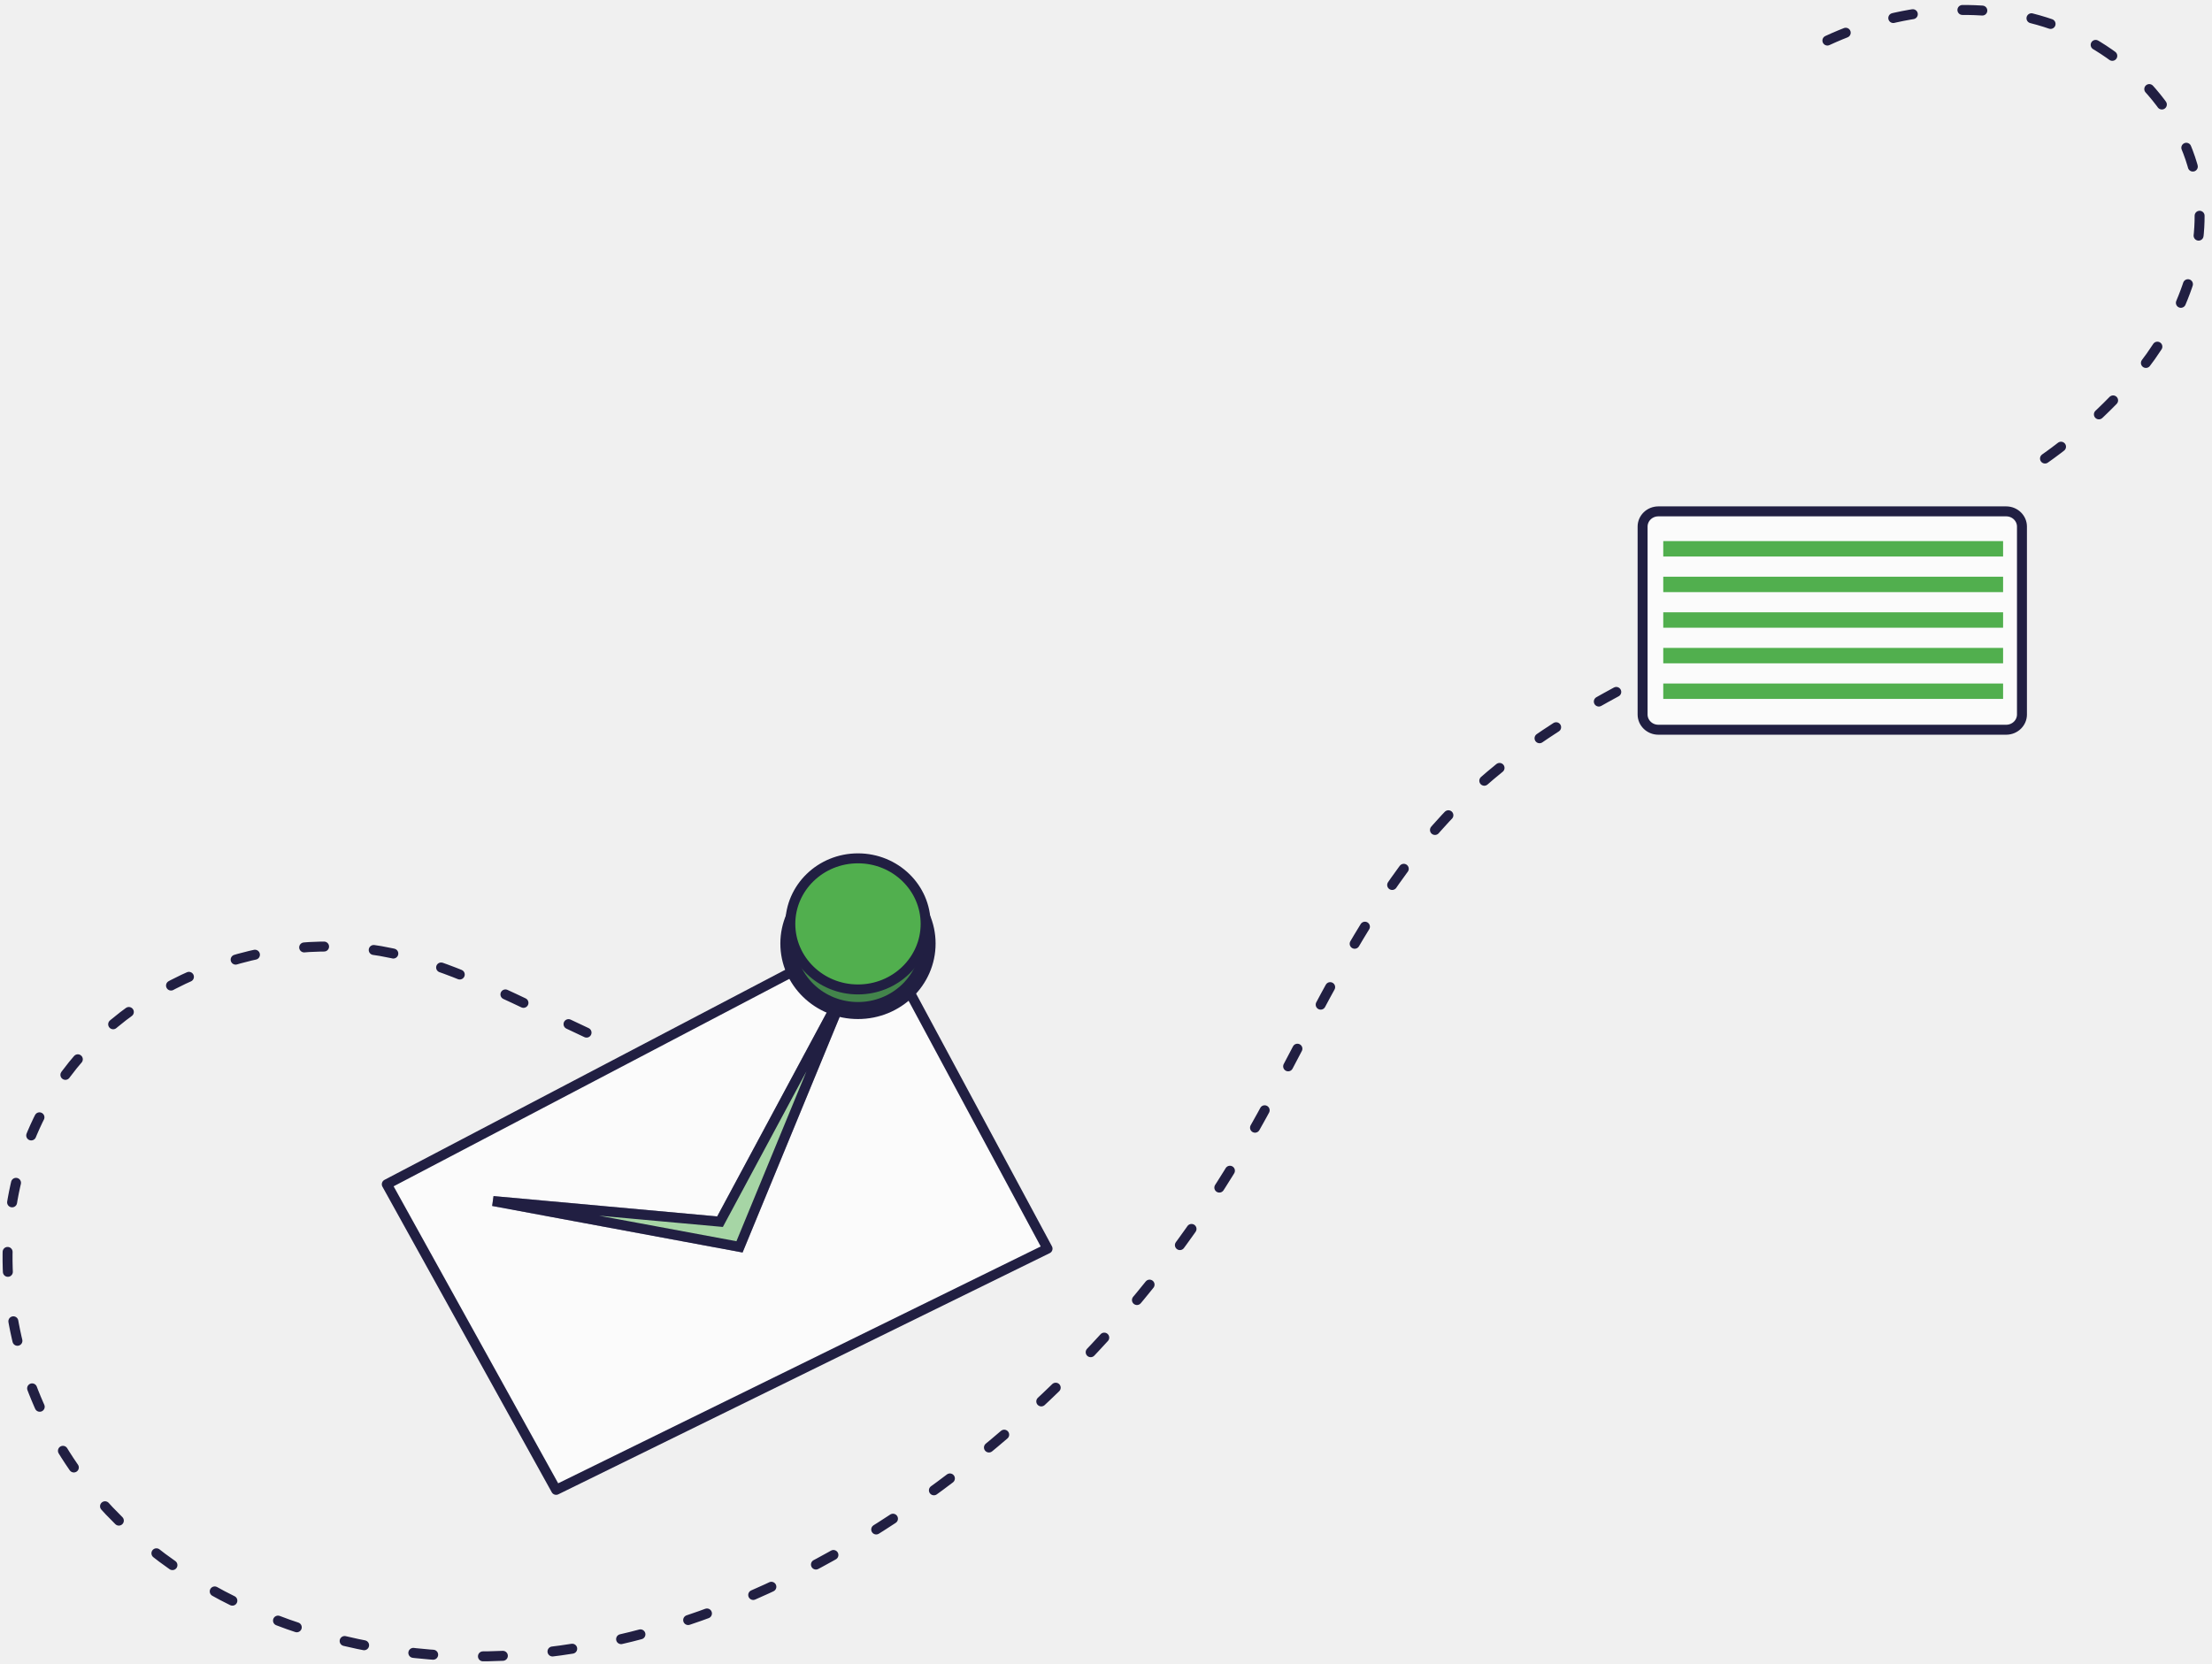
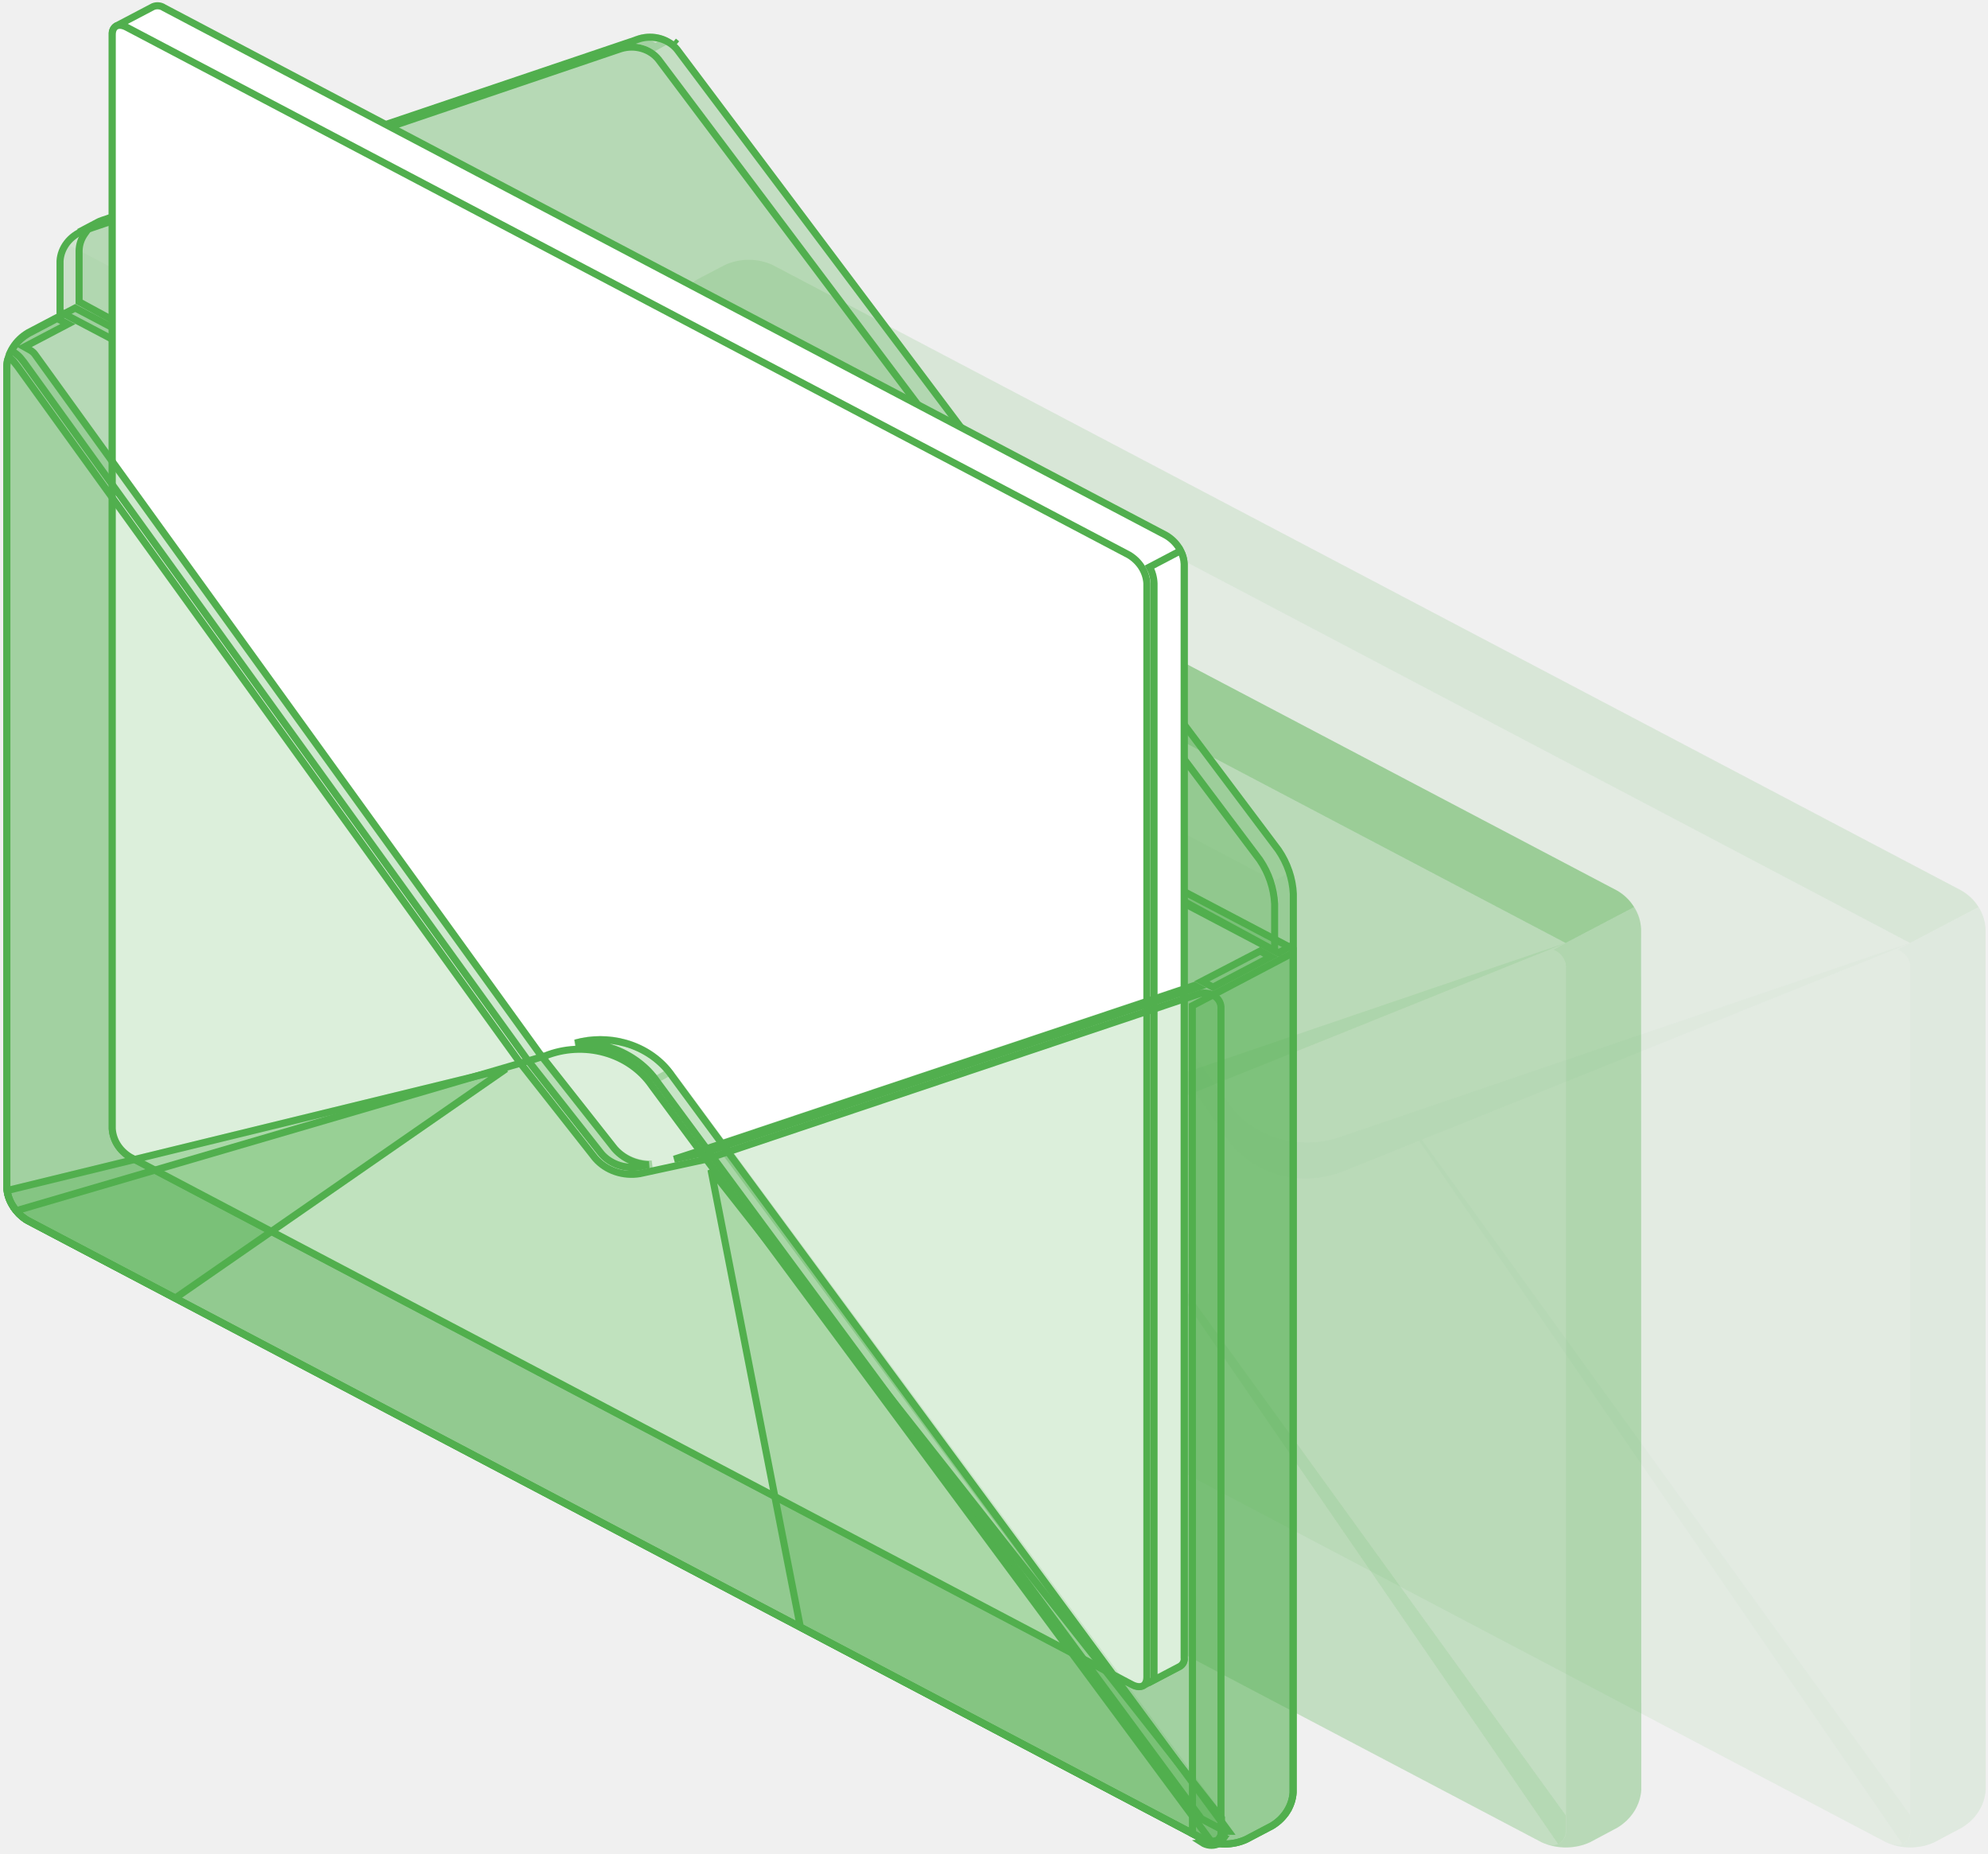
- <svg xmlns="http://www.w3.org/2000/svg" width="222" height="167" viewBox="0 0 222 167" fill="none">
-   <path d="M105.134 125.341L88.049 92.963L38.645 118.984L55.813 149.552L105.134 125.341Z" fill="#FBFBFB" />
-   <path d="M74.218 125.16L49.486 120.562L71.935 122.603L72.264 122.633L72.42 122.342L83.36 101.972L83.734 102.064L74.218 125.16Z" fill="#51AF4E" stroke="#211F42" />
-   <path opacity="0.5" d="M74.218 125.16L49.486 120.562L71.935 122.603L72.264 122.633L72.42 122.342L83.36 101.972L83.734 102.064L74.218 125.16Z" fill="#FBFBFB" stroke="#211F42" />
-   <path d="M38.819 118.877L55.813 149.552L105.134 125.341L87.84 93.173L38.819 118.877Z" stroke="#211F42" stroke-linecap="round" stroke-linejoin="round" />
-   <path d="M90.904 89.84C93.553 92.412 93.553 96.582 90.904 99.155C88.255 101.727 83.96 101.727 81.311 99.155C78.662 96.582 78.662 92.412 81.311 89.84C83.96 87.267 88.255 87.267 90.904 89.84Z" fill="#51AF4E" stroke="#211F42" />
-   <path opacity="0.3" d="M90.904 89.84C93.553 92.412 93.553 96.582 90.904 99.155C88.255 101.727 83.96 101.727 81.311 99.155C78.662 96.582 78.662 92.412 81.311 89.84C83.96 87.267 88.255 87.267 90.904 89.84Z" fill="#211F42" stroke="#211F42" />
-   <path d="M86.108 101.792C90.135 101.792 93.398 98.623 93.398 94.713C93.398 90.803 90.135 87.633 86.108 87.633C82.082 87.633 78.818 90.803 78.818 94.713C78.818 98.623 82.082 101.792 86.108 101.792Z" stroke="#211F42" stroke-linecap="round" stroke-linejoin="round" />
-   <path d="M92.898 92.74C92.898 96.36 89.872 99.32 86.108 99.32C82.344 99.32 79.318 96.36 79.318 92.74C79.318 89.12 82.344 86.16 86.108 86.16C89.872 86.16 92.898 89.12 92.898 92.74Z" fill="#51AF4E" stroke="#211F42" />
-   <path d="M166.44 51.331H201.341C202.231 51.331 202.927 52.028 202.927 52.857V71.725C202.927 72.554 202.231 73.251 201.341 73.251H166.44C165.55 73.251 164.854 72.554 164.854 71.725V52.857C164.854 52.028 165.55 51.331 166.44 51.331Z" fill="#FBFBFB" stroke="#211F42" />
-   <path d="M201.034 54.316H166.927V55.863H201.034V54.316Z" fill="#51AF4E" />
-   <path d="M201.034 57.89H166.927V59.437H201.034V57.89Z" fill="#51AF4E" />
-   <path d="M201.034 61.463H166.927V63.01H201.034V61.463Z" fill="#51AF4E" />
-   <path d="M201.034 65.037H166.927V66.584H201.034V65.037Z" fill="#51AF4E" />
-   <path d="M201.034 68.611H166.927V70.157H201.034V68.611Z" fill="#51AF4E" />
-   <path d="M162.211 69.455C156.646 72.461 151.442 75.866 146.963 80.209C136.528 90.302 131.387 104.251 124.007 116.586C116.401 129.219 106.322 140.283 94.338 149.153C82.004 158.273 67.396 165.042 51.904 166.129C36.412 167.217 20.078 162.022 9.985 150.592C-0.109 139.162 -2.599 121.342 5.922 108.798C12.948 98.462 26.875 93.004 39.361 95.692C44.231 96.74 48.787 98.888 53.274 101.016L60.23 104.299" stroke="#211F42" stroke-linecap="round" stroke-linejoin="round" stroke-dasharray="2 5" />
-   <path d="M183.4 4.071C190.356 0.848 198.655 -0.077 205.939 2.449C213.222 4.976 219.253 11.191 220.505 18.601C221.583 24.992 219.114 31.592 215.121 36.766C212.041 40.576 208.393 43.918 204.297 46.683" stroke="#211F42" stroke-linecap="round" stroke-linejoin="round" stroke-dasharray="2 5" />
+ <svg xmlns="http://www.w3.org/2000/svg" width="281" height="262" viewBox="0 0 281 262" fill="none">
+   <g opacity="0.3">
+     <path d="M280.65 131.242C280.587 130.166 280.247 129.118 279.657 128.184C279.068 127.25 278.244 126.456 277.255 125.866L109.234 37.458C108.18 36.969 107.015 36.714 105.833 36.714C104.65 36.714 103.485 36.969 102.431 37.458L98.59 39.477C97.598 40.066 96.773 40.859 96.18 41.794C95.588 42.728 95.246 43.776 95.182 44.853V166.569C95.248 167.646 95.591 168.694 96.183 169.628C96.775 170.562 97.6 171.356 98.59 171.946L266.598 260.354C267.656 260.837 268.823 261.089 270.006 261.089C271.189 261.089 272.356 260.837 273.414 260.354L277.294 258.287C278.28 257.693 279.101 256.898 279.69 255.965C280.279 255.032 280.622 253.986 280.689 252.911L280.65 131.242Z" fill="#51AF4E" fill-opacity="0.2" />
+     <g opacity="0.5">
+       <path d="M280.65 131.242C280.587 130.166 280.247 129.118 279.657 128.184C279.068 127.25 278.244 126.456 277.255 125.866L109.234 37.458C108.18 36.969 107.015 36.714 105.833 36.714C104.65 36.714 103.485 36.969 102.431 37.458L98.59 39.477C97.598 40.066 96.773 40.859 96.18 41.794C95.588 42.728 95.246 43.776 95.182 44.853V166.569C95.248 167.646 95.591 168.694 96.183 169.628C96.775 170.562 97.6 171.356 98.59 171.946L266.598 260.354C267.656 260.837 268.823 261.089 270.006 261.089C271.189 261.089 272.356 260.837 273.414 260.354L277.294 258.287C278.28 257.693 279.101 256.898 279.69 255.965C280.279 255.032 280.622 253.986 280.689 252.911L280.65 131.242Z" fill="#51AF4E" fill-opacity="0.2" />
+     </g>
+     <path d="M279.667 128.184L269.993 133.261L96.178 41.795C96.755 40.853 97.579 40.056 98.577 39.477L102.431 37.47C103.483 36.975 104.649 36.717 105.833 36.717C107.016 36.717 108.183 36.975 109.234 37.47L277.294 125.866C278.29 126.44 279.107 127.238 279.667 128.184Z" fill="#51AF4E" fill-opacity="0.2" />
+     <path opacity="0.6" d="M279.667 128.184L269.993 133.261L96.178 41.795C96.755 40.853 97.579 40.056 98.577 39.477L102.431 37.47C103.483 36.975 104.649 36.717 105.833 36.717C107.016 36.717 108.183 36.975 109.234 37.47L277.294 125.866C278.29 126.44 279.107 127.238 279.667 128.184Z" fill="#51AF4E" fill-opacity="0.2" />
+     <path opacity="0.1" d="M280.663 131.23V252.947C280.599 254.015 280.261 255.055 279.676 255.982C279.091 256.91 278.275 257.699 277.294 258.287L273.467 260.318C273.164 260.469 272.848 260.597 272.523 260.7C272.067 260.837 271.597 260.933 271.12 260.987C270.225 261.09 269.318 261.062 268.433 260.903L267.778 260.736C267.637 260.701 267.501 260.653 267.371 260.593C267.628 260.695 267.904 260.747 268.184 260.747C268.464 260.747 268.74 260.695 268.997 260.593C269.361 260.373 269.651 260.066 269.836 259.706C270.021 259.345 270.094 258.945 270.045 258.55V136.845C270.081 136.293 269.93 135.745 269.614 135.273C269.298 134.801 268.831 134.428 268.276 134.205L270.045 133.261L279.719 128.184C280.306 129.112 280.631 130.159 280.663 131.23Z" fill="#51AF4E" />
+     <path opacity="0.4" d="M269.993 133.261L189.312 160.739C186.52 161.69 183.457 161.746 180.626 160.896C177.795 160.047 175.366 158.344 173.74 156.068L160.776 137.98L96.165 41.795L158.193 138.649L95.169 166.617C95.228 167.718 95.594 168.787 96.231 169.724L158.403 138.936L173.464 160.895C175.135 163.332 177.714 165.139 180.729 165.984C183.743 166.829 186.991 166.655 189.876 165.494L200.598 161.181L268.944 260.604C269.308 260.385 269.599 260.078 269.784 259.717C269.969 259.357 270.041 258.957 269.993 258.562V256.531L200.926 161.05L269.993 133.261Z" fill="#51AF4E" fill-opacity="0.2" />
+     <path opacity="0.05" d="M269.993 133.261L189.312 160.739C186.52 161.69 183.457 161.746 180.626 160.896C177.795 160.047 175.366 158.344 173.74 156.068L160.776 137.98L96.165 41.795L158.193 138.649L95.169 166.617C95.228 167.718 95.594 168.787 96.231 169.724L158.403 138.936L173.464 160.895C175.135 163.332 177.714 165.139 180.729 165.984C183.743 166.829 186.991 166.655 189.876 165.494L200.598 161.181L268.944 260.604C269.308 260.385 269.599 260.078 269.784 259.717C269.969 259.357 270.041 258.957 269.993 258.562V256.531L200.926 161.05L269.993 133.261Z" fill="#51AF4E" />
+   </g>
+   <path d="M231.96 131.242C231.897 130.166 231.557 129.118 230.968 128.184C230.378 127.25 229.555 126.456 228.565 125.866L60.544 37.458C59.49 36.969 58.325 36.714 57.143 36.714C55.96 36.714 54.795 36.969 53.741 37.458L49.9 39.477C48.908 40.066 48.083 40.859 47.49 41.794C46.898 42.728 46.556 43.776 46.492 44.853V166.569C46.558 167.646 46.901 168.694 47.493 169.628C48.085 170.562 48.91 171.356 49.9 171.946L217.908 260.354C218.966 260.837 220.133 261.089 221.316 261.089C222.499 261.089 223.666 260.837 224.724 260.354L228.604 258.287C229.59 257.693 230.411 256.898 231 255.965C231.589 255.032 231.932 253.986 231.999 252.911L231.96 131.242Z" fill="#51AF4E" fill-opacity="0.2" />
+   <g opacity="0.5">
+     <path d="M231.96 131.242C231.897 130.166 231.557 129.118 230.968 128.184C230.378 127.25 229.555 126.456 228.565 125.866L60.544 37.458C59.49 36.969 58.325 36.714 57.143 36.714C55.96 36.714 54.795 36.969 53.741 37.458L49.9 39.477C48.908 40.066 48.083 40.859 47.49 41.794C46.898 42.728 46.556 43.776 46.492 44.853V166.569C46.558 167.646 46.901 168.694 47.493 169.628C48.085 170.562 48.91 171.356 49.9 171.946L217.908 260.354C218.966 260.837 220.133 261.089 221.316 261.089C222.499 261.089 223.666 260.837 224.724 260.354L228.604 258.287C229.59 257.693 230.411 256.898 231 255.965C231.589 255.032 231.932 253.986 231.999 252.911L231.96 131.242Z" fill="#51AF4E" fill-opacity="0.2" />
+   </g>
+   <path d="M230.977 128.184L221.303 133.261L47.489 41.795C48.065 40.853 48.889 40.056 49.888 39.477L53.741 37.47C54.793 36.975 55.959 36.717 57.143 36.717C58.326 36.717 59.493 36.975 60.544 37.47L228.605 125.866C229.601 126.44 230.418 127.238 230.977 128.184Z" fill="#51AF4E" fill-opacity="0.2" />
+   <path opacity="0.6" d="M230.977 128.184L221.303 133.261L47.489 41.795C48.065 40.853 48.889 40.056 49.888 39.477L53.741 37.47C54.793 36.975 55.959 36.717 57.143 36.717C58.326 36.717 59.493 36.975 60.544 37.47L228.605 125.866C229.601 126.44 230.418 127.238 230.977 128.184Z" fill="#51AF4E" fill-opacity="0.2" />
+   <path opacity="0.1" d="M231.973 131.23V252.947C231.91 254.015 231.572 255.055 230.987 255.982C230.401 256.91 229.585 257.699 228.604 258.287L224.777 260.318C224.474 260.469 224.159 260.597 223.833 260.7C223.377 260.837 222.907 260.933 222.43 260.987C221.536 261.09 220.628 261.062 219.743 260.903L219.088 260.736C218.948 260.701 218.811 260.653 218.682 260.593C218.938 260.695 219.215 260.747 219.494 260.747C219.774 260.747 220.051 260.695 220.307 260.593C220.671 260.373 220.962 260.066 221.147 259.706C221.332 259.345 221.404 258.945 221.356 258.55V136.845C221.391 136.293 221.241 135.745 220.924 135.273C220.608 134.801 220.141 134.428 219.586 134.205L221.356 133.261L231.029 128.184C231.617 129.112 231.941 130.159 231.973 131.23Z" fill="#51AF4E" />
+   <path opacity="0.4" d="M221.303 133.261L140.622 160.739C137.83 161.69 134.767 161.746 131.936 160.896C129.105 160.047 126.676 158.344 125.05 156.068L112.086 137.98L47.475 41.795L109.503 138.649L46.479 166.617C46.538 167.718 46.904 168.787 47.541 169.724L109.713 138.936L124.774 160.895C126.445 163.332 129.024 165.139 132.039 165.984C135.053 166.829 138.301 166.655 141.186 165.494L151.908 161.181L220.254 260.604C220.618 260.385 220.909 260.078 221.094 259.717C221.279 259.357 221.351 258.957 221.303 258.562V256.531L152.236 161.05L221.303 133.261Z" fill="#51AF4E" fill-opacity="0.2" />
+   <path opacity="0.05" d="M221.303 133.261L140.622 160.739C137.83 161.69 134.767 161.746 131.936 160.896C129.105 160.047 126.676 158.344 125.05 156.068L112.086 137.98L47.475 41.795L109.503 138.649L46.479 166.617C46.538 167.718 46.904 168.787 47.541 169.724L109.713 138.936L124.774 160.895C126.445 163.332 129.024 165.139 132.039 165.984C135.053 166.829 138.301 166.655 141.186 165.494L151.908 161.181L220.254 260.604C220.618 260.385 220.909 260.078 221.094 259.717C221.279 259.357 221.351 258.957 221.303 258.562V256.531L152.236 161.05L221.303 133.261Z" fill="#51AF4E" />
+   <path d="M182.809 134.124L10.628 43.529L3.959 47.035C3.085 47.559 2.362 48.258 1.844 49.075C1.326 49.891 1.026 50.802 0.965 51.736V167.814C1.024 168.748 1.323 169.66 1.841 170.475C2.359 171.292 3.084 171.992 3.959 172.514L170.118 259.938C171.052 260.365 172.084 260.589 173.133 260.589C174.183 260.589 175.216 260.365 176.15 259.938L179.789 258.027C180.663 257.503 181.386 256.804 181.905 255.987L182.326 256.254L181.905 255.987C182.422 255.171 182.722 254.26 182.784 253.326L182.809 134.124Z" fill="#51AF4E" fill-opacity="0.2" stroke="#51AF4E" />
+   <path opacity="0.2" d="M182.809 134.124L10.628 43.529L3.959 47.035C3.085 47.559 2.362 48.258 1.844 49.075C1.326 49.891 1.026 50.802 0.965 51.736V167.814C1.024 168.748 1.323 169.66 1.841 170.475C2.359 171.292 3.084 171.992 3.959 172.514L170.118 259.938C171.052 260.365 172.084 260.589 173.133 260.589C174.183 260.589 175.216 260.365 176.15 259.938L179.789 258.027C180.663 257.503 181.386 256.804 181.905 255.987L182.326 256.254L181.905 255.987C182.422 255.171 182.722 254.26 182.784 253.326L182.809 134.124Z" fill="#51AF4E" stroke="#51AF4E" />
+   <path d="M13.787 31.418L11.962 32.382L12.317 32.562L11.98 33.035C11.468 33.757 11.192 34.59 11.18 35.44V42.655L180.72 134.646L182.809 133.513V126.318C182.699 124.129 181.975 121.999 180.702 120.131L95.707 7C95.121 6.281 94.295 5.741 93.343 5.464C92.39 5.186 91.365 5.189 90.413 5.469L14.426 31.143L14.42 31.145C14.201 31.215 13.992 31.306 13.794 31.414L13.787 31.418Z" fill="#51AF4E" fill-opacity="0.2" stroke="#51AF4E" />
+   <path opacity="0.1" d="M93.472 7.362C93.61 7.501 93.739 7.649 93.858 7.805L93.86 7.808L178.88 120.955L178.885 120.962L178.89 120.97C179.5 121.843 179.989 122.783 180.346 123.767L182.037 122.858C181.883 122.433 181.708 122.014 181.513 121.604C181.401 121.376 181.291 121.165 181.17 120.956L181.109 120.855L181.105 120.849L181.101 120.842C180.978 120.625 180.839 120.415 180.685 120.214L180.683 120.211L95.678 7.066C95.678 7.066 95.677 7.066 95.677 7.065C95.569 6.924 95.448 6.79 95.316 6.665L95.129 6.509L93.472 7.362Z" fill="#51AF4E" stroke="#51AF4E" />
+   <path opacity="0.35" d="M90.312 5.732C91.144 5.875 91.932 6.188 92.617 6.647L94.171 5.811C93.723 5.583 93.235 5.422 92.724 5.334C91.936 5.199 91.123 5.246 90.361 5.469L89.782 5.665C89.959 5.68 90.136 5.702 90.312 5.732Z" fill="#51AF4E" fill-opacity="0.2" stroke="#51AF4E" />
+   <path d="M95.674 6.22L95.221 5.842" stroke="#51AF4E" />
+   <g opacity="0.2">
+     <mask id="path-21-inside-1_2992_31098" fill="white">
+       <path d="M96.101 6.692C95.969 6.527 95.827 6.369 95.674 6.22C95.833 6.364 95.976 6.522 96.101 6.692Z" />
+     </mask>
+     <path d="M96.101 6.692C95.969 6.527 95.827 6.369 95.674 6.22C95.833 6.364 95.976 6.522 96.101 6.692Z" fill="#51AF4E" />
+     <path d="M96.101 6.692L96.907 6.1L95.318 7.314L96.101 6.692ZM95.674 6.22L94.976 6.937L96.344 5.478L95.674 6.22ZM95.318 7.314C95.213 7.182 95.099 7.056 94.976 6.937L96.371 5.503C96.554 5.681 96.725 5.871 96.884 6.07L95.318 7.314ZM96.344 5.478C96.552 5.666 96.741 5.875 96.907 6.1L95.295 7.284C95.211 7.169 95.113 7.061 95.003 6.962L96.344 5.478Z" fill="#51AF4E" mask="url(#path-21-inside-1_2992_31098)" />
+   </g>
+   <path d="M180.169 127.711C180.056 125.523 179.337 123.394 178.073 121.522L93.066 8.391C92.485 7.67 91.662 7.129 90.711 6.854C89.759 6.578 88.735 6.585 87.788 6.873C87.785 6.874 87.783 6.874 87.781 6.875L11.796 32.602C10.851 32.969 10.043 33.567 9.461 34.323C8.88 35.077 8.545 35.958 8.487 36.867V44.055L180.169 134.387V127.711Z" fill="#51AF4E" fill-opacity="0.2" stroke="#51AF4E" />
+   <path opacity="0.05" d="M180.155 134.363V127.682C180.127 126.71 179.957 125.746 179.65 124.814L9.076 34.84C8.715 35.458 8.513 36.141 8.486 36.838L8.474 44.031L180.155 134.363Z" fill="#51AF4E" stroke="#51AF4E" />
+   <path d="M15.863 4.844L15.866 4.871V4.898V159.518C15.916 160.313 16.17 161.088 16.609 161.783C17.049 162.479 17.663 163.076 18.408 163.523L160.057 238.032L160.077 238.042L160.096 238.054C160.31 238.193 160.565 238.28 160.833 238.304C161.095 238.328 161.357 238.29 161.595 238.197L166.808 235.447C167.013 235.311 167.17 235.133 167.269 234.933C167.37 234.728 167.407 234.505 167.381 234.287L167.377 234.257V234.226V79.665C167.327 78.87 167.073 78.094 166.632 77.399C166.19 76.702 165.572 76.106 164.824 75.661L23.199 1.105L23.176 1.093L23.155 1.079C22.943 0.938 22.69 0.848 22.422 0.822C22.161 0.797 21.899 0.834 21.661 0.928L16.427 3.675C16.228 3.815 16.075 3.995 15.978 4.194C15.878 4.401 15.839 4.624 15.863 4.844Z" fill="white" stroke="#51AF4E" />
+   <path d="M161.365 80.162C160.926 79.466 160.311 78.869 159.566 78.422L17.93 3.866L17.925 3.863C17.268 3.507 16.751 3.522 16.433 3.688C16.129 3.847 15.867 4.217 15.867 4.898V159.518C15.917 160.313 16.17 161.088 16.609 161.783C17.049 162.479 17.664 163.076 18.408 163.523L160.037 238.087C160.038 238.088 160.04 238.088 160.041 238.089C160.72 238.431 161.236 238.408 161.549 238.237C161.848 238.074 162.108 237.696 162.108 236.987V82.426C162.058 81.632 161.805 80.857 161.365 80.162Z" fill="white" stroke="#51AF4E" />
+   <path d="M166.865 77.833L162.493 80.129C162.877 80.847 163.092 81.634 163.121 82.44L163.121 82.449V82.458V237.002C163.132 237.139 163.13 237.275 163.116 237.41L166.797 235.481C167.005 235.346 167.164 235.167 167.264 234.967C167.367 234.762 167.406 234.539 167.381 234.32L167.377 234.291V234.262V79.694C167.353 79.049 167.178 78.414 166.865 77.833Z" fill="white" stroke="#51AF4E" />
+   <path d="M173.644 258.792L95 152.055L94.995 152.048L94.99 152.041C93.476 149.839 91.137 148.195 88.391 147.421C86.088 146.772 83.634 146.773 81.35 147.408C82.839 147.339 84.342 147.507 85.79 147.914C88.746 148.745 91.286 150.522 92.936 152.932L169.804 257.024L172.551 258.469L172.569 258.479L172.586 258.49C172.836 258.649 173.129 258.75 173.438 258.782C173.507 258.789 173.576 258.792 173.644 258.792Z" fill="#51AF4E" fill-opacity="0.2" stroke="#51AF4E" />
+   <path opacity="0.4" d="M100.309 163.58L169.803 257.024L172.551 258.469L172.567 258.478L172.583 258.488C172.835 258.645 173.128 258.745 173.438 258.777C173.505 258.784 173.572 258.787 173.638 258.787L102.254 162.487L100.309 163.58Z" fill="#51AF4E" fill-opacity="0.2" stroke="#51AF4E" />
+   <path opacity="0.4" d="M92.682 152.574L94.633 151.539C93.118 149.568 90.914 148.1 88.36 147.386C86.036 146.737 83.56 146.75 81.261 147.409C82.78 147.329 84.314 147.494 85.791 147.909C88.6 148.699 91.033 150.344 92.682 152.574Z" fill="#51AF4E" fill-opacity="0.2" stroke="#51AF4E" />
+   <path d="M2.09 48.831C1.893 49.089 1.718 49.36 1.567 49.64C1.749 49.685 1.926 49.767 2.087 49.867L2.096 49.872L2.105 49.878C2.467 50.124 2.786 50.423 3.047 50.764C3.048 50.765 3.049 50.765 3.049 50.766L3.408 51.221L3.414 51.23L3.421 51.238L74.427 149.616L85.016 163.061C85.637 163.772 86.463 164.321 87.408 164.643C88.354 164.966 89.38 165.05 90.375 164.884L91.707 164.595C91.028 164.568 90.354 164.444 89.711 164.225C88.602 163.846 87.622 163.196 86.881 162.339L86.873 162.33L86.866 162.321L76.263 148.87L76.256 148.861L76.25 148.853L4.897 50.018C4.722 49.804 4.502 49.62 4.247 49.477L3.443 49.027L4.258 48.598L9.591 45.797L8.077 45.004L4.047 47.119C3.273 47.568 2.609 48.15 2.09 48.831ZM95.286 163.82L99.49 162.91L169.308 139.506L168.854 139.262L102.073 161.613L102.069 161.614L95.286 163.82Z" fill="#51AF4E" fill-opacity="0.2" stroke="#51AF4E" />
+   <path opacity="0.4" d="M92.137 164.502C91.283 164.531 90.428 164.406 89.621 164.13C88.511 163.751 87.531 163.101 86.79 162.245L86.782 162.236L86.775 162.227L76.527 149.235L74.801 150.091L85.016 163.061C85.637 163.772 86.463 164.321 87.408 164.643C88.354 164.966 89.38 165.05 90.375 164.884L92.137 164.502Z" fill="#51AF4E" fill-opacity="0.2" stroke="#51AF4E" />
+   <path opacity="0.1" d="M2.072 48.762C1.882 49.028 1.714 49.306 1.571 49.593C1.772 49.634 1.967 49.722 2.143 49.834L2.15 49.838L2.157 49.843C2.519 50.089 2.837 50.388 3.099 50.728C3.1 50.729 3.1 50.73 3.101 50.731L3.46 51.186L3.466 51.194L3.472 51.203L74.234 149.255L75.913 148.405L4.805 49.91C4.633 49.696 4.415 49.513 4.16 49.373L3.343 48.926L4.168 48.492L9.5 45.691L7.987 44.898L3.962 47.01C3.209 47.477 2.567 48.073 2.072 48.762Z" fill="#51AF4E" stroke="#51AF4E" />
+   <path d="M182.771 253.326V134.65L168.532 142.137L168.558 259.128L170.104 259.938C171.038 260.365 172.071 260.589 173.12 260.589C174.169 260.589 175.202 260.365 176.136 259.938L179.776 258.027C180.65 257.503 181.373 256.804 181.891 255.987C182.409 255.171 182.709 254.26 182.771 253.326Z" fill="#51AF4E" fill-opacity="0.2" stroke="#51AF4E" />
+   <path opacity="0.15" d="M182.771 253.326V134.65L168.532 142.137L168.558 259.128L170.104 259.938C171.038 260.365 172.071 260.589 173.12 260.589C174.169 260.589 175.202 260.365 176.136 259.938L179.776 258.027C180.65 257.503 181.373 256.804 181.891 255.987C182.409 255.171 182.709 254.26 182.771 253.326Z" fill="#51AF4E" stroke="#51AF4E" />
+   <path d="M172.788 260.023C172.619 260.27 172.387 260.476 172.111 260.622C171.75 260.756 171.358 260.804 170.971 260.763C170.584 260.721 170.215 260.592 169.897 260.386L172.788 260.023ZM172.788 260.023C172.957 259.777 173.058 259.496 173.082 259.206L172.788 260.023ZM171.024 260.266C171.323 260.297 171.626 260.262 171.905 260.165C172.1 260.056 172.26 259.91 172.376 259.741L172.788 260.023L172.376 259.741C172.497 259.564 172.567 259.367 172.583 259.167C172.595 259.016 172.595 258.865 172.583 258.714L172.582 258.695V258.675V142.566V142.548L172.583 142.531C172.606 142.205 172.541 141.877 172.393 141.574C172.244 141.271 172.015 141 171.719 140.789C171.424 140.577 171.073 140.431 170.697 140.367C170.324 140.304 169.94 140.324 169.578 140.424L99.678 163.855L99.652 163.863L99.625 163.869L90.472 165.851L90.461 165.854L90.449 165.856C89.288 166.052 88.089 165.956 86.981 165.578C85.873 165.199 84.893 164.551 84.15 163.697L84.142 163.688L84.134 163.678L73.531 150.215L73.525 150.206L73.518 150.198L2.513 51.82L2.156 51.368L2.151 51.361L2.145 51.353C1.891 51.005 1.667 50.793 1.492 50.682C1.315 50.57 1.243 50.592 1.241 50.593C1.238 50.594 1.223 50.598 1.199 50.624C1.173 50.652 1.136 50.705 1.099 50.796C1.023 50.983 0.965 51.284 0.965 51.719V167.807C1.004 168.769 1.32 169.709 1.886 170.531L1.892 170.538L1.897 170.546C2.334 171.235 2.921 171.84 3.624 172.324L3.715 172.365L3.759 172.385L3.798 172.414C3.847 172.448 3.898 172.48 3.951 172.509C3.952 172.51 3.953 172.51 3.954 172.511L170.13 259.944L170.15 259.954L170.169 259.967C170.419 260.128 170.713 260.232 171.024 260.266Z" fill="#51AF4E" fill-opacity="0.2" stroke="#51AF4E" />
+   <path d="M1.886 170.53L1.892 170.539L1.897 170.547C2.336 171.242 2.931 171.849 3.646 172.328L3.748 172.39L3.754 172.393L3.957 172.513L24.781 183.435L71.513 151.053L1 168.249C1.105 169.055 1.406 169.835 1.886 170.53Z" fill="#51AF4E" fill-opacity="0.2" stroke="#51AF4E" />
+   <path opacity="0.2" d="M1.886 170.53L1.892 170.539L1.897 170.547C2.336 171.242 2.931 171.849 3.646 172.328L3.748 172.39L3.754 172.393L3.957 172.513L24.781 183.435L71.513 151.053L1 168.249C1.105 169.055 1.406 169.835 1.886 170.53Z" fill="#51AF4E" stroke="#51AF4E" />
+   <path d="M172.65 258.738L172.646 258.707V258.676V256.914L100.497 165.316L113.13 229.943L170.155 259.956L170.175 259.966L170.193 259.978C170.443 260.139 170.737 260.242 171.048 260.273C171.345 260.303 171.644 260.267 171.919 260.17C172.176 260.01 172.375 259.795 172.502 259.55C172.635 259.294 172.685 259.014 172.65 258.738Z" fill="#51AF4E" fill-opacity="0.2" stroke="#51AF4E" />
+   <path opacity="0.15" d="M172.65 258.738L172.646 258.707V258.675V256.917L95.312 152.366L93.326 153.336L172.236 259.916C172.344 259.805 172.434 259.682 172.502 259.55L172.946 259.78L172.502 259.55C172.635 259.294 172.685 259.013 172.65 258.738Z" fill="#51AF4E" stroke="#51AF4E" />
+   <path d="M171.237 260.272L92.126 153.425L92.121 153.417L92.116 153.41C90.593 151.191 88.236 149.536 85.469 148.762C82.702 147.988 79.721 148.148 77.075 149.213L77.052 149.222L77.029 149.229L2.291 171.097C2.67 171.565 3.126 171.98 3.646 172.328L3.74 172.386L170.13 259.944L170.149 259.954L170.167 259.966C170.417 260.127 170.711 260.23 171.022 260.261C171.094 260.269 171.166 260.272 171.237 260.272Z" fill="#51AF4E" fill-opacity="0.2" stroke="#51AF4E" />
+   <path opacity="0.15" d="M181.22 127.681L181.22 127.69V127.698V134.366L182.809 133.512V126.303C182.779 125.456 182.645 124.616 182.408 123.798L180.718 124.707C181.017 125.675 181.186 126.674 181.22 127.681Z" fill="#51AF4E" stroke="#51AF4E" />
+   <path d="M173.884 138.218L173.885 138.217L179.618 135.208L178.126 134.4L169.888 138.675L171.45 139.499L173.884 138.218Z" fill="#51AF4E" fill-opacity="0.2" stroke="#51AF4E" />
+   <path opacity="0.1" d="M168.923 139.163L168.888 139.181L168.851 139.193L103.013 161.217L103.342 161.658L163.987 141.302L163.989 141.301L169.398 139.45L169.433 139.438L169.469 139.431C169.999 139.332 170.546 139.332 171.076 139.431L171.098 139.435L171.119 139.441L171.433 139.529L173.923 138.218L173.924 138.217L179.651 135.211L178.127 134.399L168.923 139.163Z" fill="#51AF4E" stroke="#51AF4E" />
</svg>
